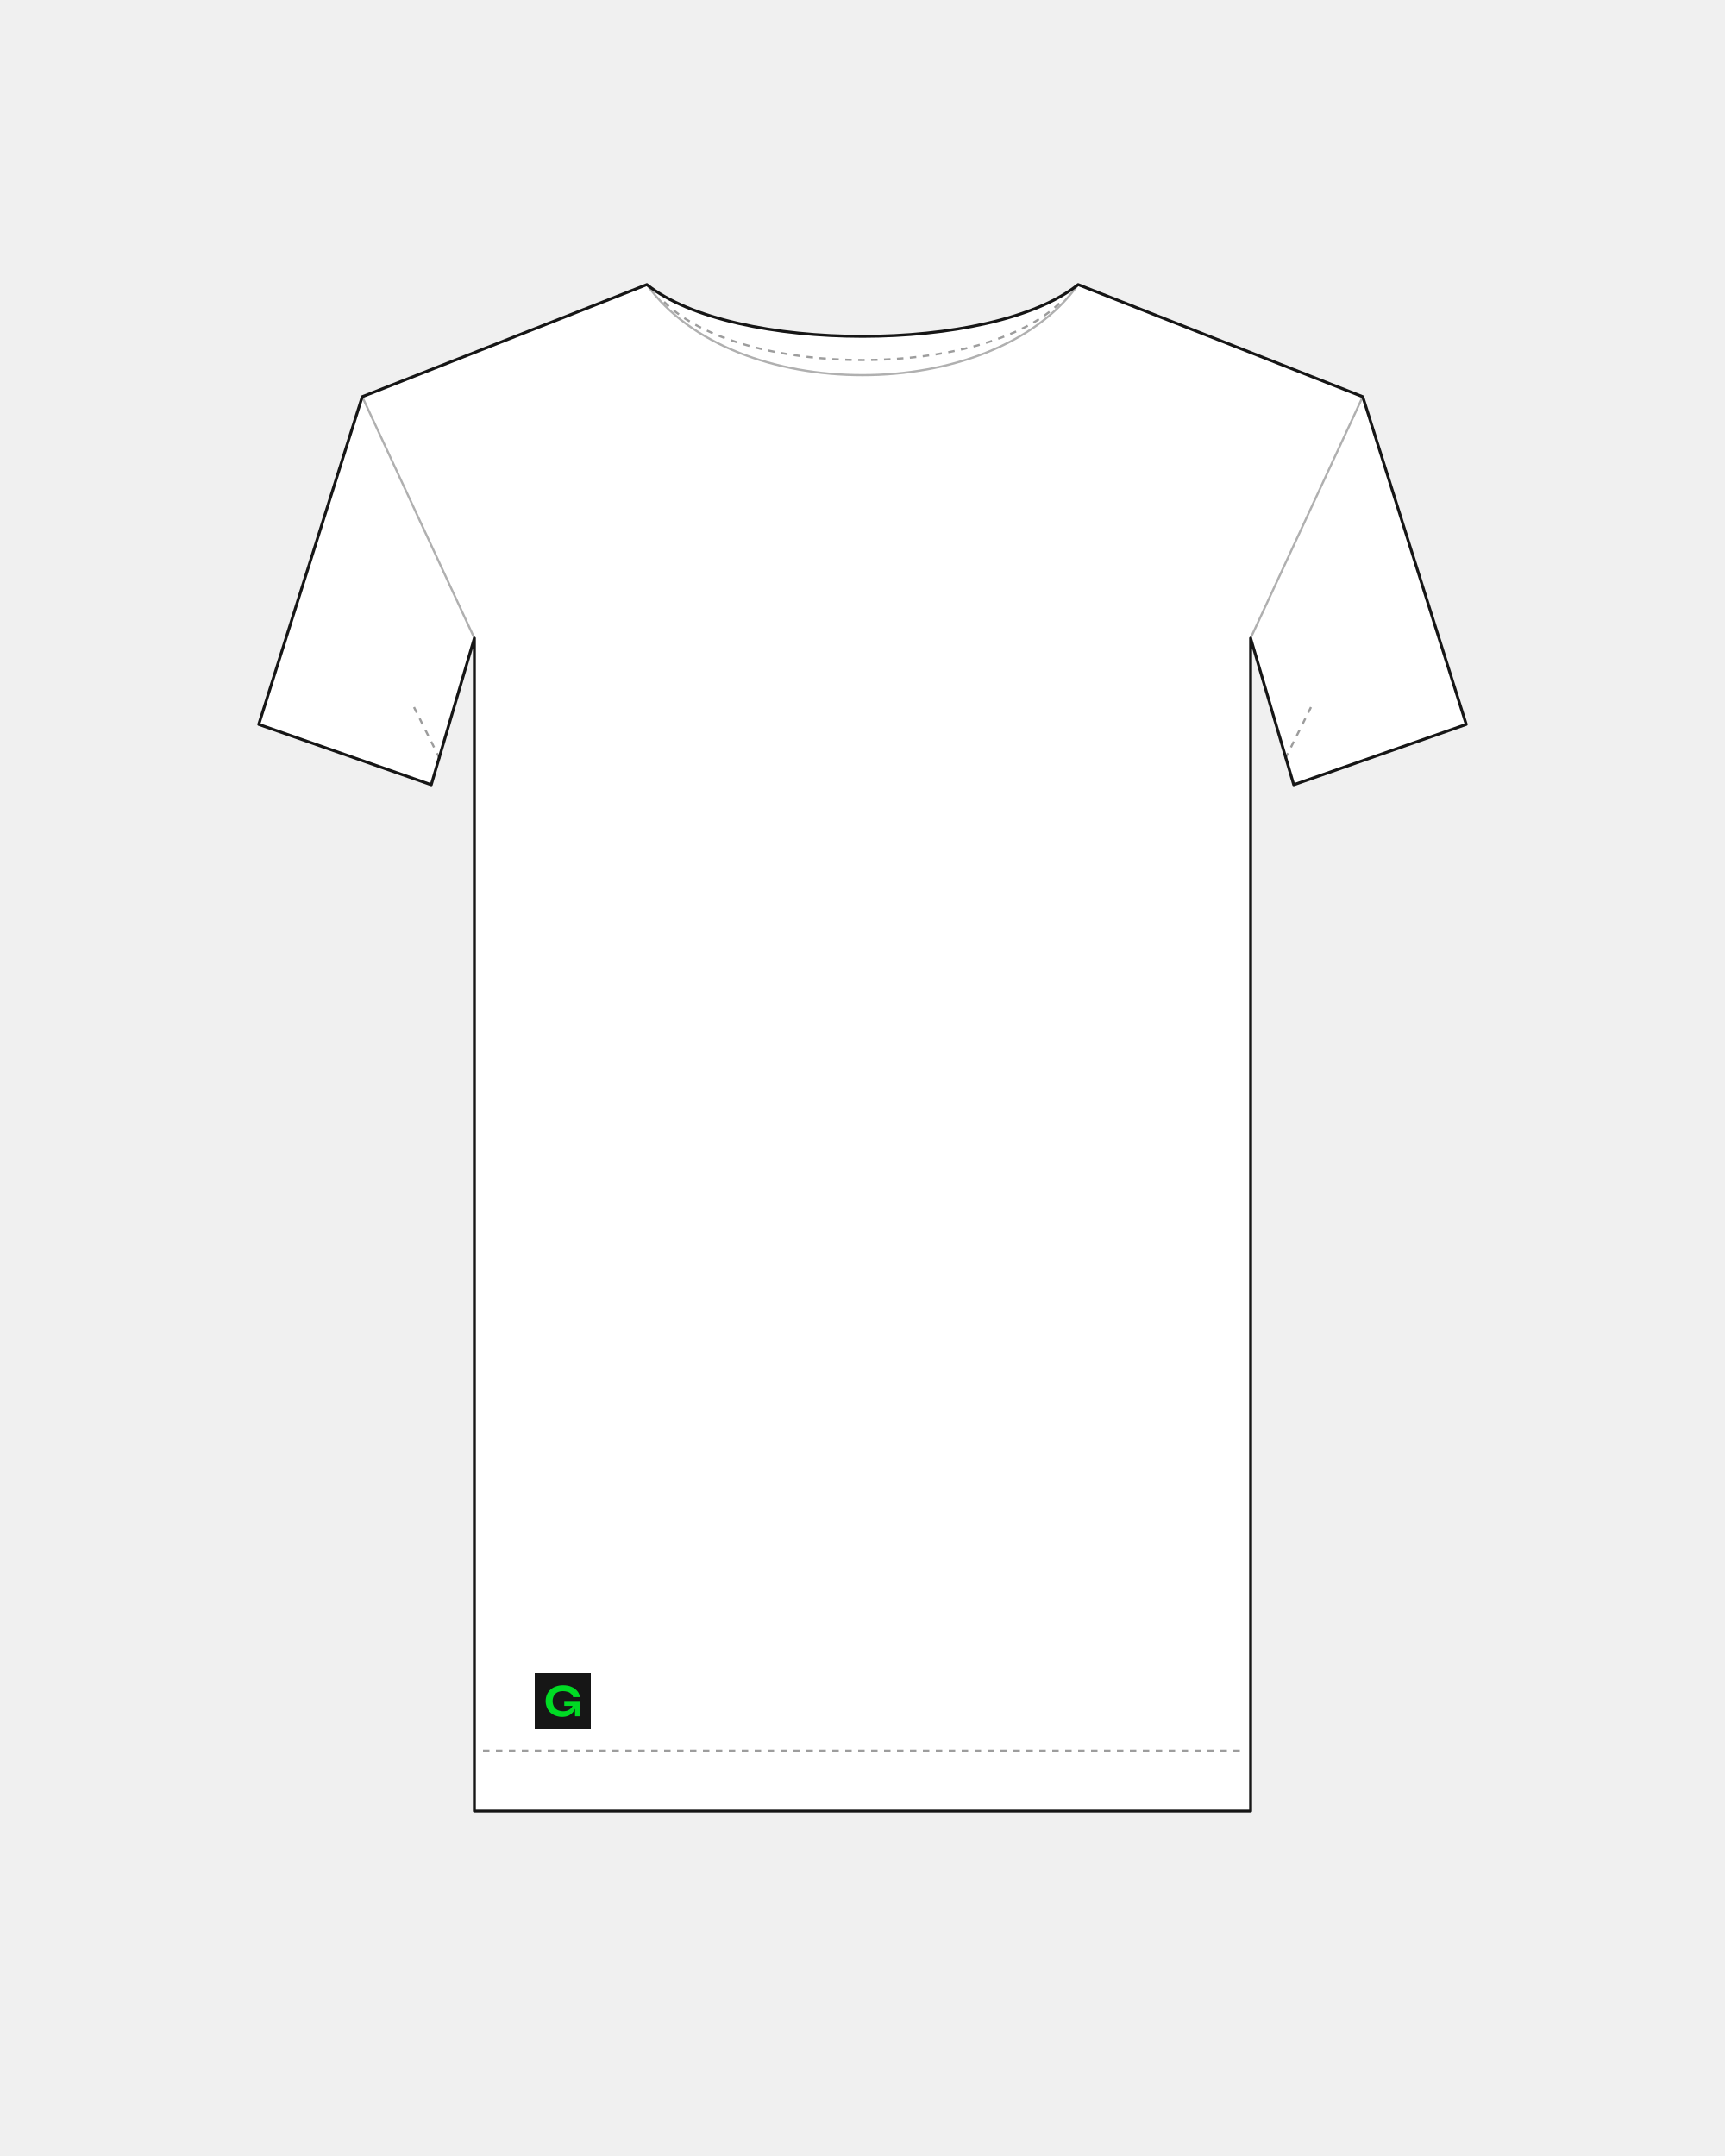
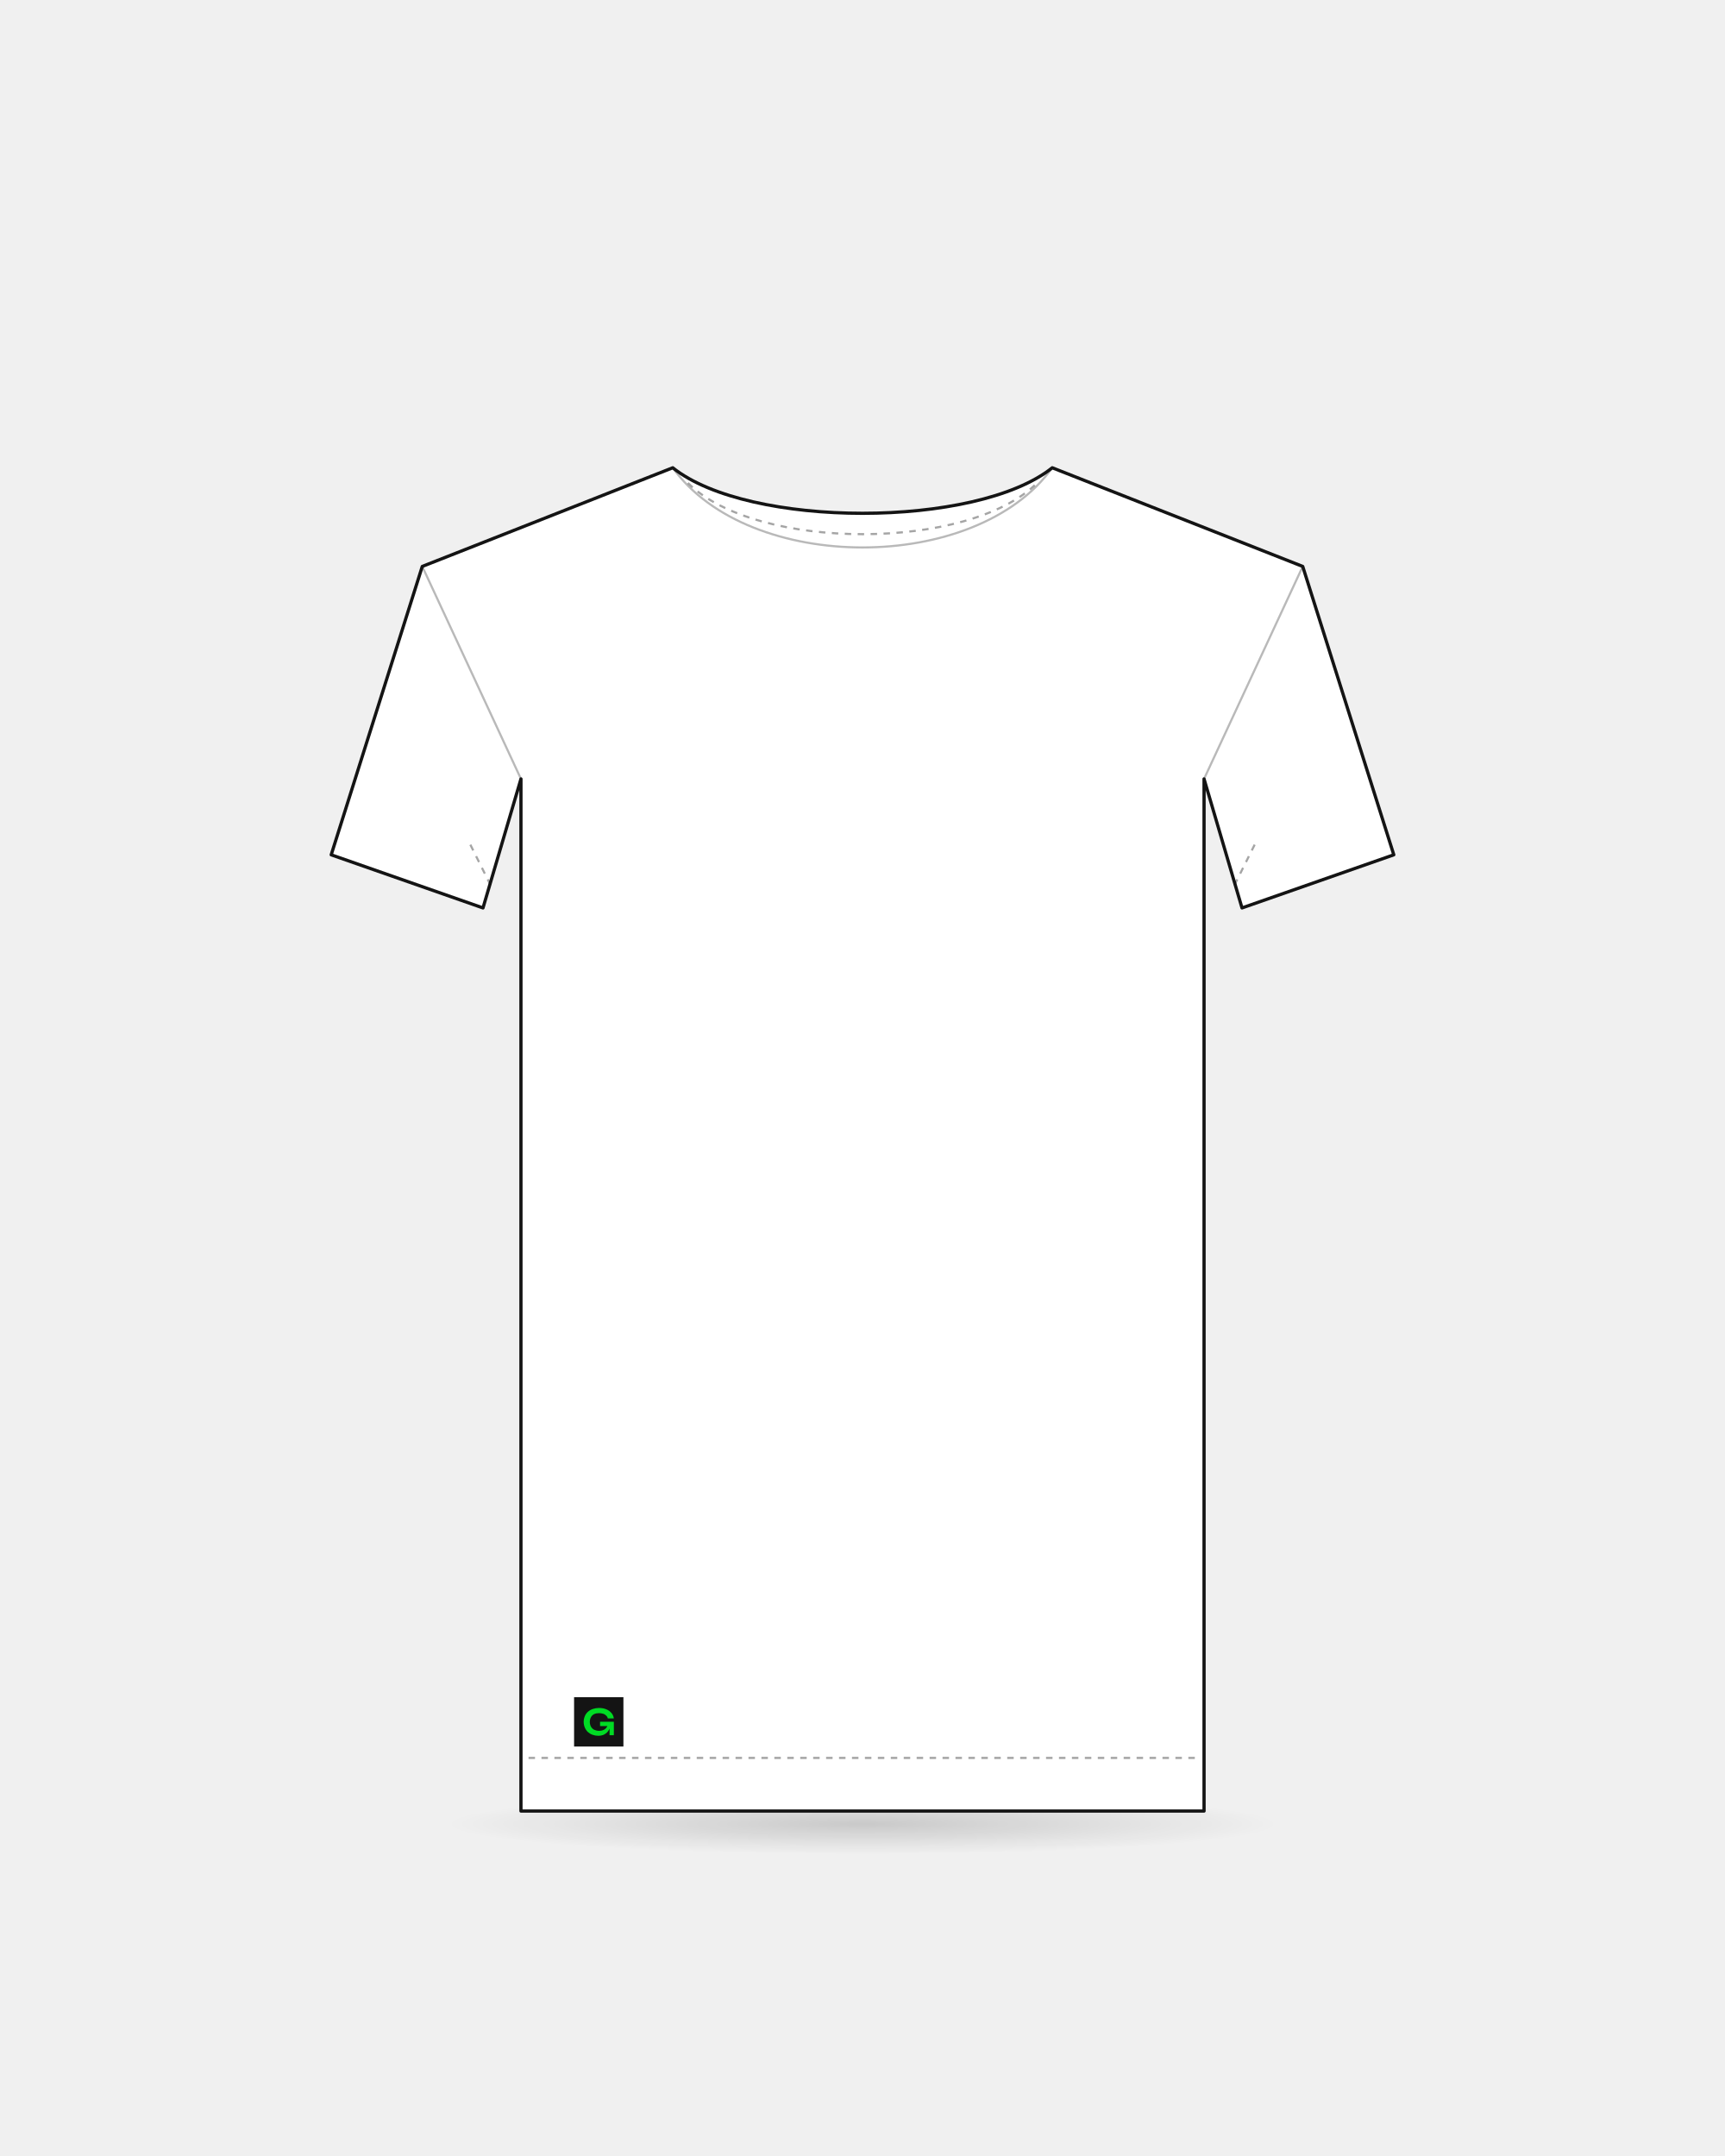
<svg xmlns="http://www.w3.org/2000/svg" viewBox="0 0 400 500" width="800" height="1000" preserveAspectRatio="xMidYMid slice">
-   <path d="M150 66 C170 82 230 82 250 66 L316 92 L340 168 L300 182 L290 148 L290 420 L110 420 L110 148 L100 182 L60 168 L84 92 Z" fill="#FFFFFF" />
-   <path d="M150 66 C170 94 230 94 250 66 M110 148 L84 92 M290 148 L316 92" fill="none" stroke="#161616" stroke-width="1" stroke-linecap="round" stroke-linejoin="round" vector-effect="non-scaling-stroke" opacity="0.34" />
-   <path d="M112 406 L288 406 M154 70 C172 88 228 88 246 70 M298 176 L304 164 M102 176 L96 164" fill="none" stroke="#161616" stroke-width="1" stroke-linecap="butt" stroke-linejoin="round" vector-effect="non-scaling-stroke" stroke-dasharray="3 3" opacity="0.42" />
-   <rect x="124" y="388" width="13" height="13" fill="#161616" />
-   <path d="M253 146c0 14-3 28-8 41 -5 13-12 25-20 35 -10 12-22 21-36 28 -15 6-32 10-52 10 -18 0-35-3-52-9 -16-5-30-14-43-25 -12-11-22-25-29-41 -7-17-11-35-11-54 0-19 4-37 11-54 7-16 17-30 30-41 13-11 28-20 45-25 18-6 37-9 56-9 26 0 49 4 69 13 18 7 34 19 47 34 12 14 19 31 22 50l-56 0c-2-10-7-19-15-26 -8-8-17-14-28-17 -12-4-26-6-39-6 -17 0-32 3-45 9 -12 6-23 16-29 28 -7 12-11 27-11 44 0 17 4 32 11 45 7 12 16 21 29 28 14 6 28 10 46 10 18 0 30-3 43-9 13-6 22-15 29-26 8-11 9-20 12-33zm-99 24l0-40 128 0 0 125 -40 0 0-85z" fill="#00DB24" transform="translate(126.47 390.78) scale(0.0284)" />
-   <path d="M150 66 C170 82 230 82 250 66 L316 92 L340 168 L300 182 L290 148 L290 420 L110 420 L110 148 L100 182 L60 168 L84 92 Z" fill="none" stroke="#161616" stroke-width="1.35" stroke-linecap="round" stroke-linejoin="round" vector-effect="non-scaling-stroke" />
+   <defs>
+     <radialGradient id="sh">
+       <stop offset="0" stop-color="#000" stop-opacity=".16" />
+       <stop offset="1" stop-color="#000" stop-opacity="0" />
+     </radialGradient>
+   </defs>
+   <ellipse cx="200" cy="423" rx="97" ry="7" fill="url(#sh)" />
+   <g transform="translate(200 420) scale(0.88) translate(-200 -420)">
+     <path d="M150 66 C170 82 230 82 250 66 L316 92 L340 168 L300 182 L290 148 L290 420 L110 420 L110 148 L100 182 L60 168 L84 92 Z" fill="#FFFFFF" />
+     <path d="M150 66 C170 94 230 94 250 66 M110 148 L84 92 M290 148 L316 92" fill="none" stroke="#141414" stroke-width="1" stroke-linecap="round" stroke-linejoin="round" vector-effect="non-scaling-stroke" stroke-opacity="0.3" />
+     <path d="M112 406 L288 406 M154 70 C172 88 228 88 246 70 M298 176 L304 164 M102 176 L96 164" fill="none" stroke="#141414" stroke-width="1" stroke-linecap="butt" stroke-linejoin="round" vector-effect="non-scaling-stroke" stroke-dasharray="3 3" stroke-opacity="0.38" />
+     <rect x="124" y="390" width="13" height="13" fill="#141414" />
+     <path d="M253 146c0 14-3 28-8 41 -5 13-12 25-20 35 -10 12-22 21-36 28 -15 6-32 10-52 10 -18 0-35-3-52-9 -16-5-30-14-43-25 -12-11-22-25-29-41 -7-17-11-35-11-54 0-19 4-37 11-54 7-16 17-30 30-41 13-11 28-20 45-25 18-6 37-9 56-9 26 0 49 4 69 13 18 7 34 19 47 34 12 14 19 31 22 50l-56 0c-2-10-7-19-15-26 -8-8-17-14-28-17 -12-4-26-6-39-6 -17 0-32 3-45 9 -12 6-23 16-29 28 -7 12-11 27-11 44 0 17 4 32 11 45 7 12 16 21 29 28 14 6 28 10 46 10 18 0 30-3 43-9 13-6 22-15 29-26 8-11 9-20 12-33zm-99 24l0-40 128 0 0 125 -40 0 0-85z" fill="#00DB24" transform="translate(126.47 392.78) scale(0.0284)" />
+     <path d="M150 66 C170 82 230 82 250 66 L316 92 L340 168 L300 182 L290 148 L290 420 L110 420 L110 148 L100 182 L60 168 L84 92 Z" fill="none" stroke="#141414" stroke-width="1.5" stroke-linecap="round" stroke-linejoin="round" vector-effect="non-scaling-stroke" />
+   </g>
</svg>
